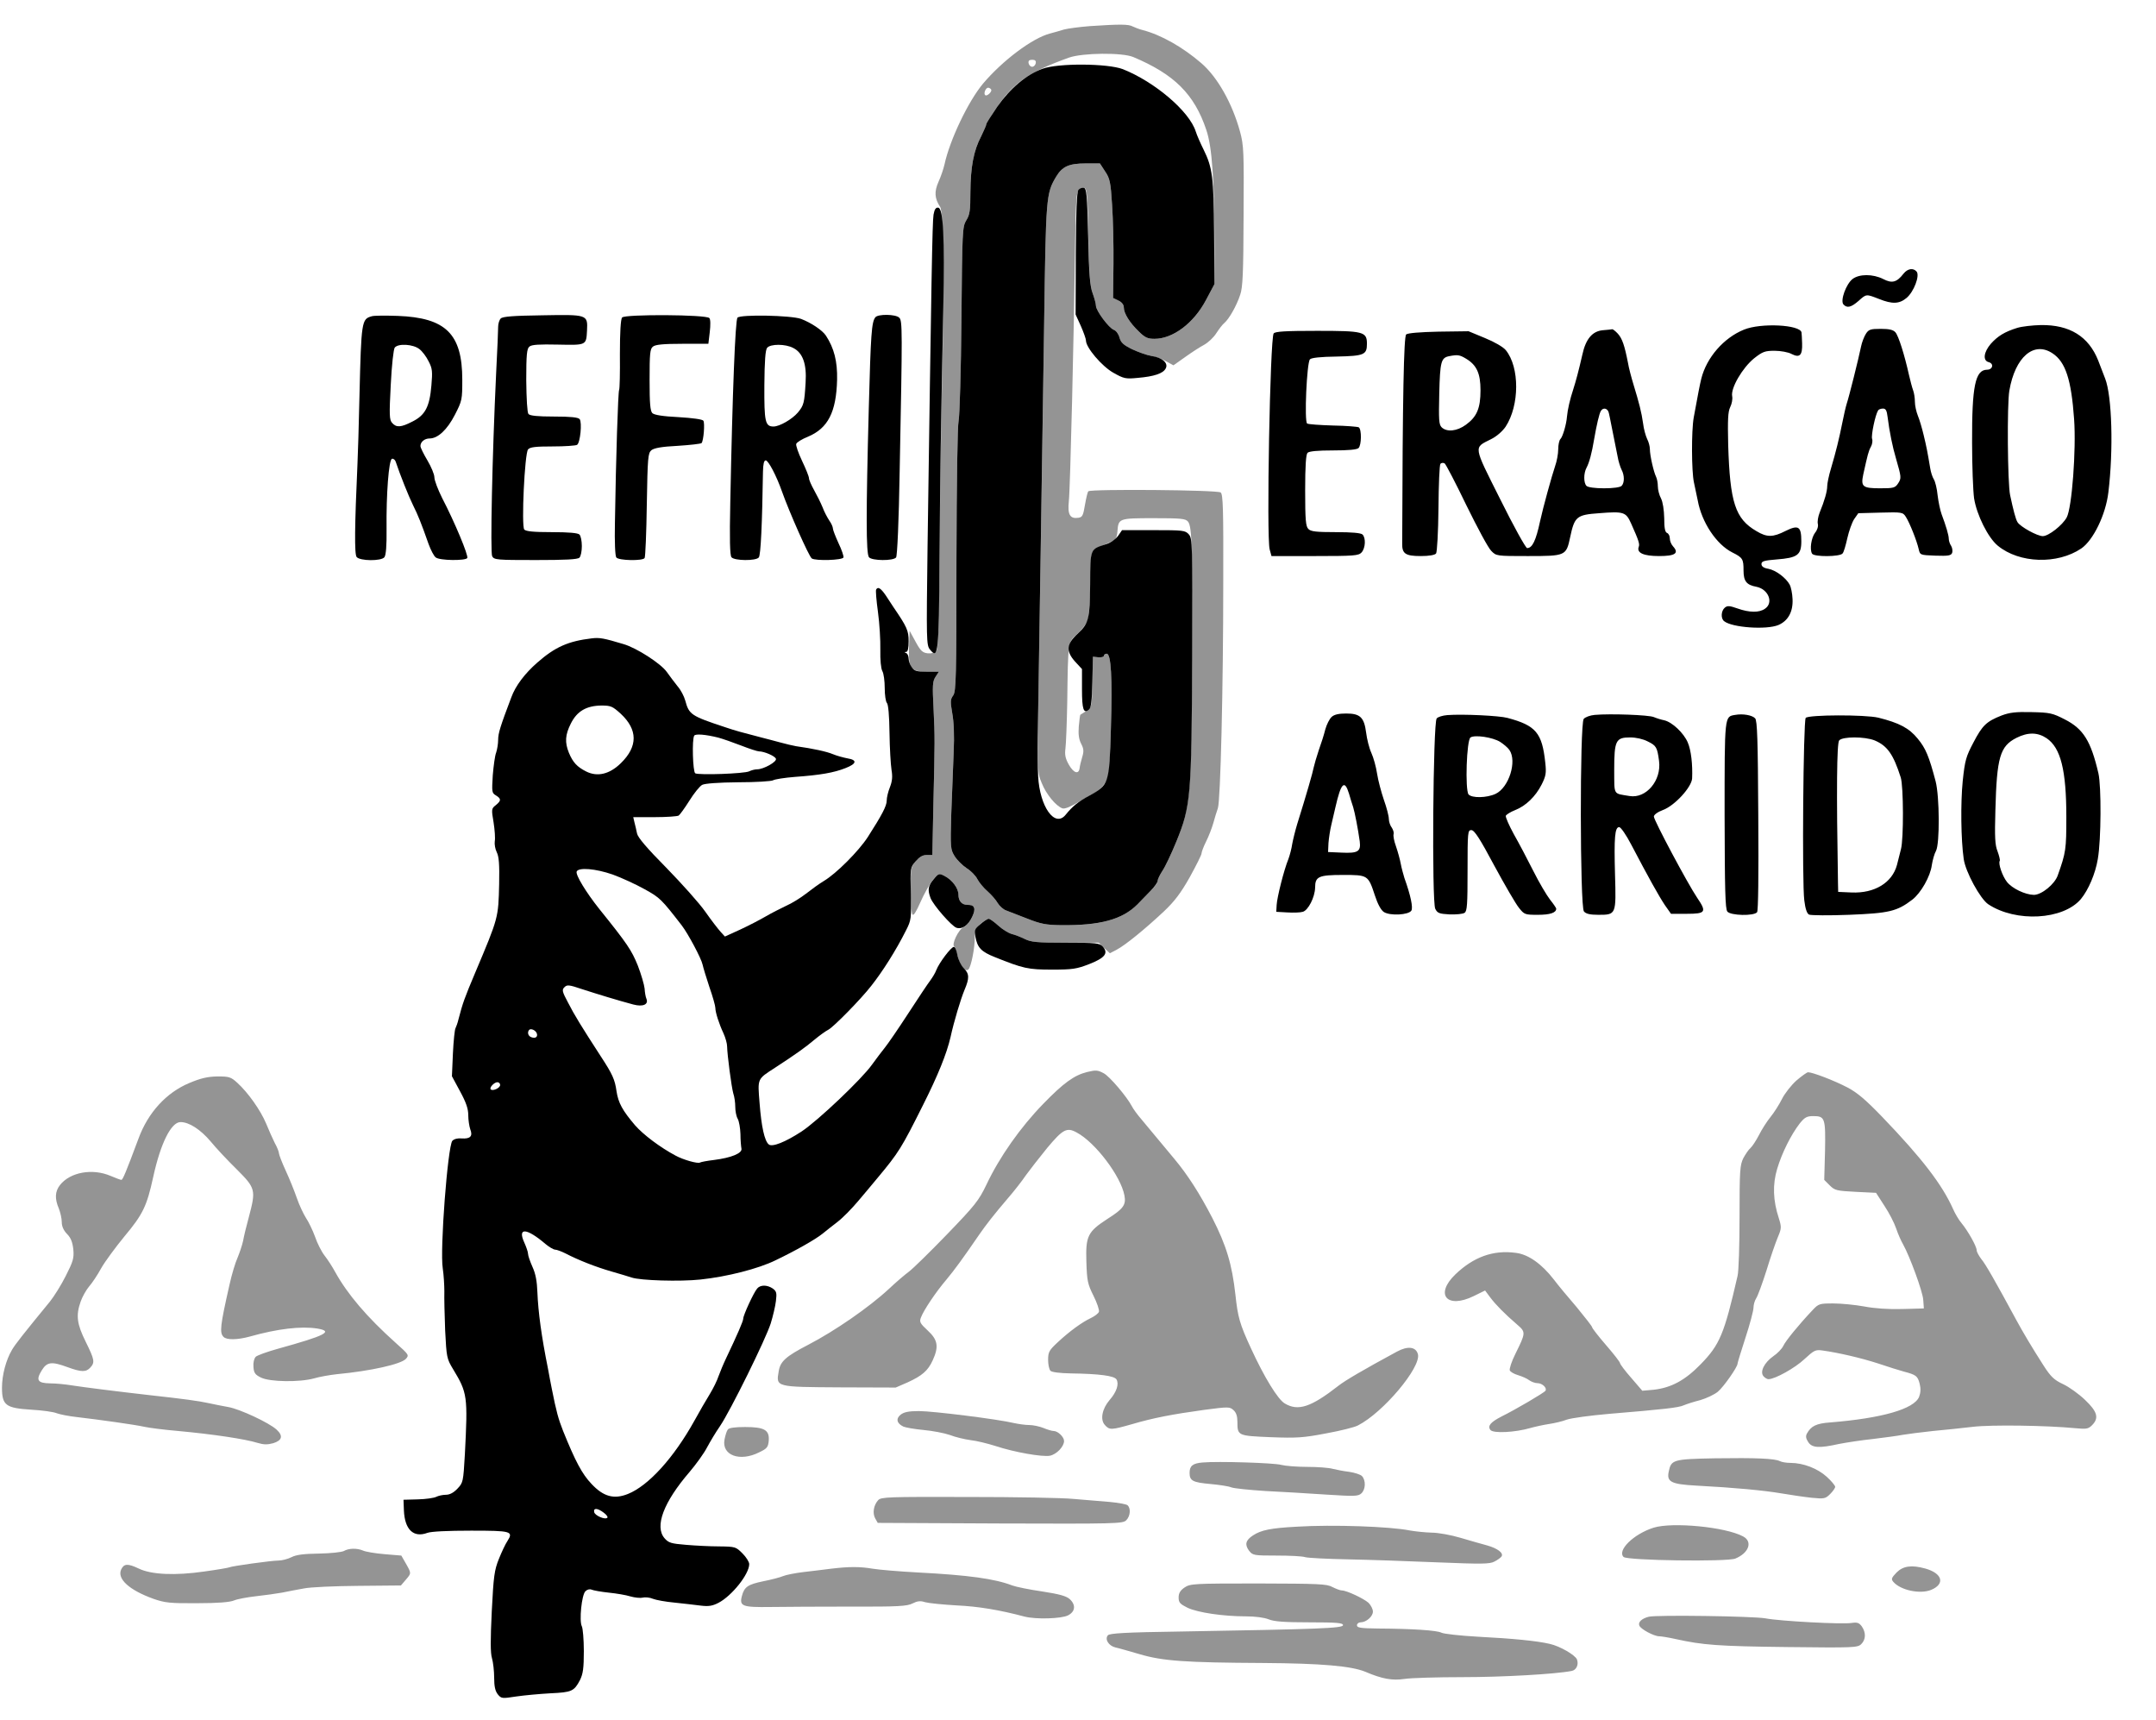
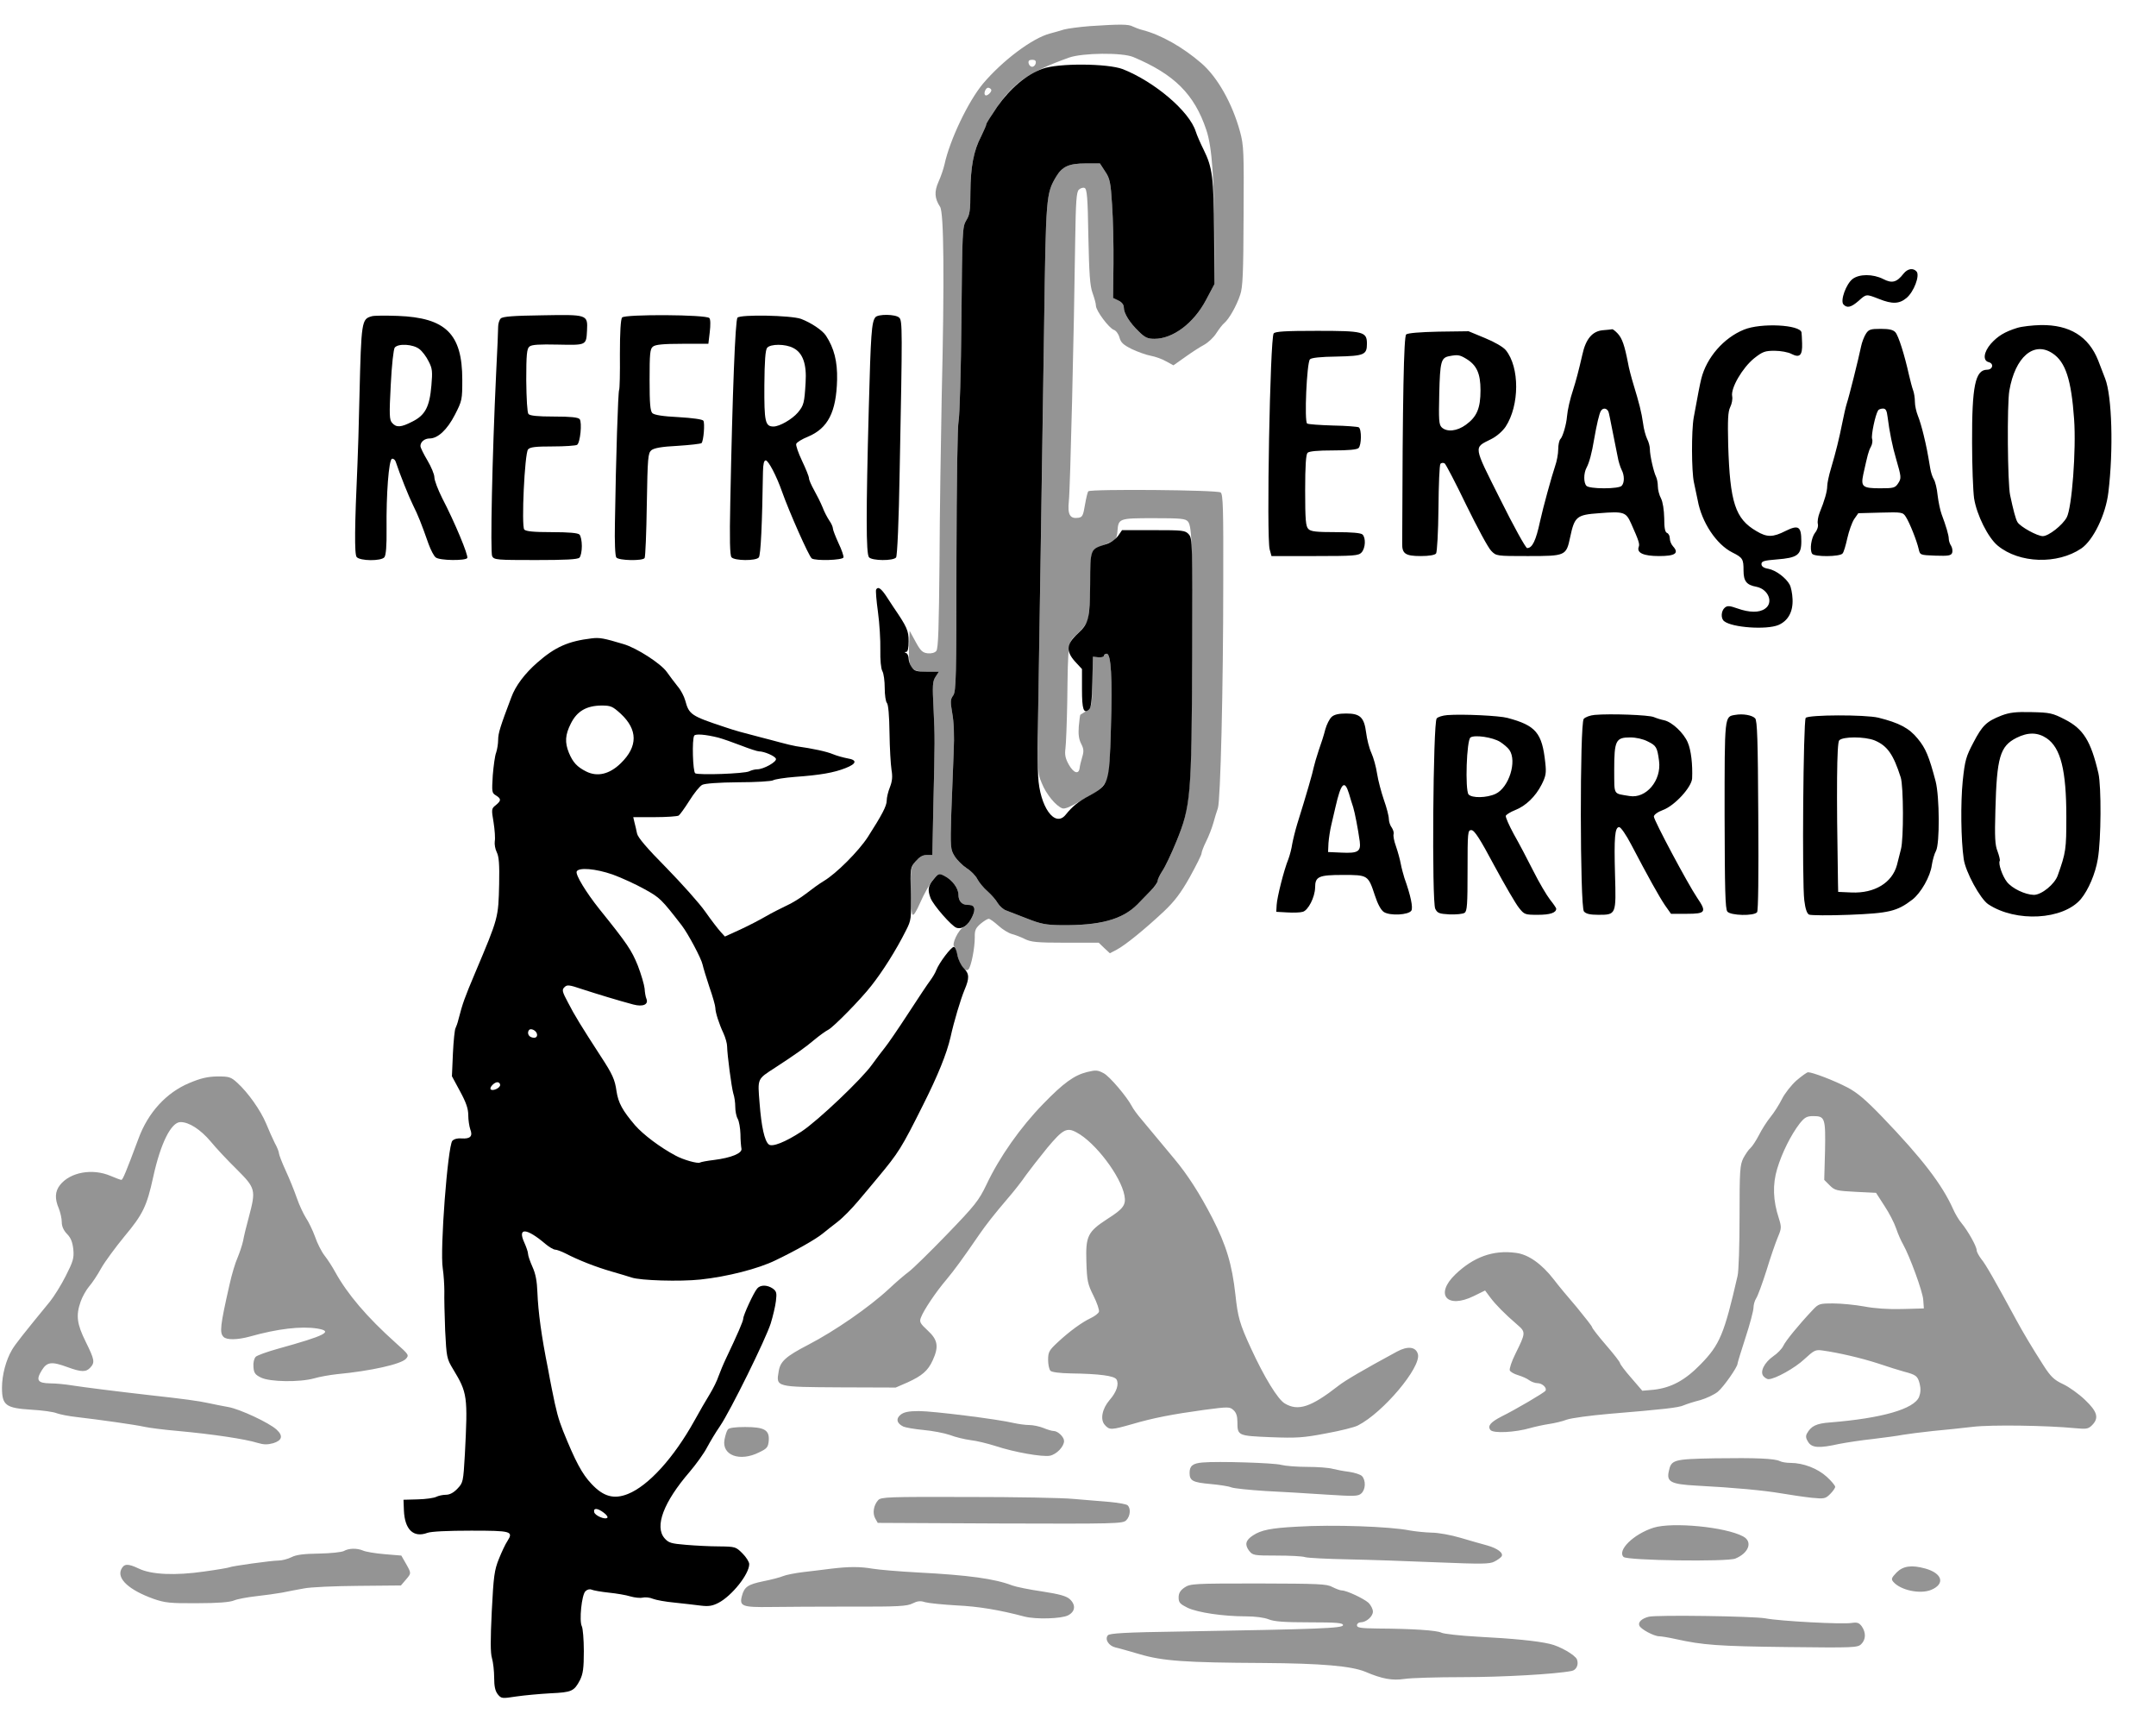
<svg xmlns="http://www.w3.org/2000/svg" viewBox="0 56 1082 863" role="img" aria-label="Refrigeração Garrido">
  <g id="agua" transform="translate(0,950) scale(0.1,-0.1)" fill="currentColor" opacity=".42">
    <path d="M4520 1842 c-25 -20 -20 -44 14 -60 12 -5 58 -13 102 -17 43 -4 102 -15 131 -25 28 -11 75 -22 105 -26 29 -3 85 -17 123 -29 97 -32 236 -56 274 -49 34 7 71 46 71 74 0 20 -31 50 -52 50 -9 0 -32 7 -51 15 -20 8 -52 15 -72 15 -19 0 -54 5 -77 10 -78 19 -406 60 -476 60 -52 0 -75 -5 -92 -18z M3653 1768 c-6 -7 -13 -30 -17 -51 -15 -79 77 -113 174 -64 40 19 45 26 48 59 4 53 -22 68 -119 68 -49 0 -80 -4 -86 -12z M8606 1623 c-208 -4 -219 -7 -231 -65 -12 -53 10 -65 138 -72 191 -10 339 -24 427 -39 47 -8 115 -18 152 -22 63 -6 69 -5 93 19 14 14 25 30 25 36 0 6 -19 29 -42 50 -46 42 -118 70 -183 70 -20 0 -44 4 -53 9 -26 13 -119 17 -326 14z M6035 1602 c-49 -4 -65 -17 -65 -52 0 -40 16 -48 105 -56 44 -4 91 -11 105 -17 14 -5 90 -13 170 -18 80 -4 217 -12 305 -18 142 -9 161 -9 177 6 22 20 23 66 3 87 -8 8 -37 17 -63 21 -26 3 -63 10 -83 15 -20 6 -79 10 -130 10 -52 0 -110 5 -129 10 -34 10 -317 19 -395 12z M4407 1413 c-23 -26 -29 -65 -15 -91 l13 -23 614 -3 c581 -2 616 -1 633 16 21 21 24 61 6 76 -7 5 -47 12 -88 16 -41 3 -122 10 -180 15 -58 6 -299 10 -536 10 -398 1 -432 0 -447 -16z M6510 1280 c-133 -7 -181 -17 -222 -44 -37 -24 -42 -46 -20 -76 19 -24 23 -25 138 -25 66 0 130 -3 144 -8 14 -4 111 -9 215 -11 105 -2 306 -9 448 -15 223 -9 263 -9 287 4 16 8 32 20 36 26 10 17 -20 40 -73 55 -26 7 -86 24 -133 38 -47 14 -112 26 -145 26 -33 1 -82 6 -110 11 -99 20 -388 30 -565 19z M8299 1275 c-101 -32 -184 -114 -151 -147 18 -18 521 -25 561 -8 68 28 88 85 39 111 -89 48 -355 73 -449 44z M1726 1158 c-11 -6 -67 -12 -125 -13 -77 -1 -115 -6 -138 -18 -18 -9 -47 -17 -66 -17 -34 0 -236 -28 -246 -34 -3 -2 -60 -12 -126 -21 -145 -21 -266 -16 -329 15 -55 26 -74 25 -88 -5 -21 -47 40 -103 162 -147 58 -20 82 -23 220 -22 103 0 165 5 185 14 17 7 66 16 110 21 44 5 103 13 130 18 28 6 77 15 110 21 33 7 156 12 273 13 l214 2 24 28 c29 34 29 32 1 82 l-23 40 -84 7 c-47 4 -95 12 -108 18 -30 13 -72 12 -96 -2z M4170 1069 c-36 -5 -99 -12 -140 -17 -41 -5 -86 -14 -100 -20 -14 -6 -59 -18 -100 -26 -77 -16 -95 -28 -107 -75 -13 -50 3 -56 143 -54 71 1 253 2 405 2 237 -1 282 2 309 16 24 12 39 14 63 6 18 -5 88 -12 157 -16 110 -5 217 -23 341 -56 58 -15 186 -11 219 6 37 19 40 53 8 82 -17 15 -53 25 -138 38 -63 9 -131 23 -150 30 -88 34 -222 52 -470 65 -96 5 -200 14 -230 19 -64 11 -119 11 -210 0z M9518 1050 c-25 -26 -28 -33 -17 -46 36 -43 135 -64 191 -41 71 30 56 83 -30 107 -69 19 -111 13 -144 -20z M5945 975 c-22 -15 -30 -29 -30 -50 0 -26 7 -33 45 -52 51 -24 178 -43 293 -43 46 0 92 -6 114 -15 27 -11 77 -15 204 -15 139 0 169 -3 169 -14 0 -16 -121 -20 -812 -32 -282 -4 -359 -9 -368 -19 -17 -20 4 -53 38 -61 15 -3 70 -19 122 -34 115 -34 228 -42 620 -44 292 -2 441 -15 512 -44 84 -36 135 -45 196 -36 31 5 163 9 292 9 199 0 466 15 547 31 24 4 37 32 27 58 -9 22 -86 67 -137 78 -64 15 -186 27 -362 36 -88 5 -169 14 -181 20 -22 12 -148 20 -321 21 -85 1 -103 4 -103 16 0 8 8 15 18 15 28 0 62 29 62 54 0 12 -10 32 -22 44 -25 22 -110 62 -134 62 -8 0 -29 8 -47 17 -28 16 -70 17 -372 18 -325 0 -341 -1 -370 -20z M8274 828 c-35 -9 -54 -27 -47 -44 6 -18 74 -54 100 -54 10 0 47 -6 83 -14 135 -30 214 -36 559 -40 337 -4 354 -3 372 15 23 23 24 57 3 88 -14 19 -23 22 -51 18 -45 -8 -361 9 -433 23 -63 11 -548 18 -586 8z" />
  </g>
  <g id="icebergs" transform="translate(0,950) scale(0.1,-0.1)" fill="currentColor" opacity=".42">
    <path d="M5455 3561 c-64 -16 -118 -55 -218 -158 -116 -119 -221 -268 -287 -408 -38 -79 -57 -103 -198 -249 -85 -88 -171 -172 -190 -186 -19 -14 -65 -53 -101 -87 -99 -92 -271 -211 -406 -281 -112 -58 -139 -83 -147 -132 -14 -80 -16 -79 307 -81 l280 -1 60 26 c72 33 102 58 126 111 31 68 26 102 -25 149 -39 36 -43 44 -34 66 14 37 75 128 128 190 40 48 81 104 164 225 33 48 76 103 141 179 34 39 76 93 94 120 19 26 67 88 107 137 78 93 98 104 147 77 93 -49 222 -219 240 -316 9 -47 -5 -67 -84 -117 -100 -65 -111 -86 -107 -215 3 -96 6 -112 36 -172 18 -36 30 -72 27 -80 -3 -8 -21 -22 -40 -31 -45 -21 -108 -67 -167 -122 -43 -40 -48 -49 -48 -88 0 -23 5 -48 12 -55 7 -7 47 -12 102 -13 143 -2 218 -12 229 -30 14 -23 1 -63 -34 -103 -38 -44 -49 -99 -24 -126 23 -26 33 -25 135 4 109 32 204 50 363 72 122 16 128 16 147 -1 14 -12 20 -31 20 -59 0 -70 2 -70 167 -77 131 -5 163 -3 278 19 72 13 144 31 160 40 126 64 317 291 301 357 -10 38 -51 43 -106 13 -170 -92 -260 -145 -293 -171 -137 -107 -202 -129 -269 -89 -35 20 -104 133 -170 277 -57 123 -66 157 -78 269 -17 153 -46 248 -116 385 -63 122 -124 217 -191 297 -101 122 -132 158 -164 197 -20 23 -42 53 -49 67 -25 48 -113 151 -141 165 -30 16 -39 17 -84 6z M9016 3519 c-26 -23 -59 -65 -73 -93 -14 -28 -40 -69 -58 -91 -18 -22 -44 -63 -58 -91 -14 -27 -33 -56 -42 -64 -9 -7 -25 -31 -36 -51 -17 -35 -19 -61 -19 -293 0 -141 -4 -275 -10 -298 -67 -292 -89 -345 -186 -444 -78 -80 -147 -117 -235 -127 l-57 -5 -56 65 c-31 35 -56 69 -56 74 0 5 -31 45 -70 90 -38 44 -70 85 -70 90 0 4 -35 49 -77 100 -43 50 -95 112 -115 139 -61 79 -129 127 -192 134 -113 15 -211 -21 -302 -108 -105 -101 -43 -175 92 -109 l57 28 26 -35 c27 -36 72 -82 136 -137 43 -37 42 -41 -10 -146 -19 -38 -31 -75 -28 -83 3 -7 21 -18 42 -24 20 -6 45 -17 55 -25 11 -8 30 -15 42 -15 24 0 49 -24 40 -38 -6 -10 -151 -95 -222 -130 -54 -28 -70 -47 -54 -67 15 -18 125 -12 200 10 25 7 67 16 93 20 27 4 67 13 90 22 23 8 119 21 212 29 276 23 349 31 375 43 14 6 51 18 83 26 31 9 71 28 88 42 29 24 99 124 99 141 0 5 18 63 40 131 22 67 40 135 40 150 0 14 6 35 13 46 8 11 31 74 52 140 20 66 46 141 57 167 19 45 19 51 5 96 -29 88 -32 169 -8 248 24 80 69 170 113 227 25 31 36 37 68 37 59 0 62 -10 59 -175 l-4 -145 28 -28 c25 -25 35 -27 130 -32 l102 -5 42 -65 c24 -36 50 -87 59 -114 9 -27 25 -63 35 -80 33 -59 99 -238 101 -279 l3 -42 -109 -3 c-68 -2 -140 3 -191 13 -45 8 -114 15 -154 15 -70 0 -74 -1 -105 -34 -69 -73 -136 -155 -147 -180 -7 -14 -29 -37 -50 -51 -45 -32 -68 -78 -49 -100 7 -8 18 -15 25 -15 33 0 135 57 181 101 48 44 55 48 90 43 80 -11 192 -37 279 -65 50 -17 108 -35 130 -41 61 -16 69 -22 79 -61 6 -24 5 -45 -3 -66 -26 -61 -186 -107 -446 -128 -70 -5 -96 -18 -117 -56 -7 -13 -5 -25 7 -43 19 -29 55 -31 154 -9 36 7 113 19 171 25 58 7 125 16 150 21 25 4 92 13 150 19 58 5 148 15 201 21 92 11 371 7 515 -7 54 -5 64 -4 83 15 36 36 27 68 -35 127 -30 29 -80 65 -110 79 -45 21 -62 37 -98 93 -59 92 -104 168 -136 227 -104 192 -156 284 -177 308 -12 16 -23 36 -23 44 0 19 -43 96 -76 136 -13 15 -32 47 -42 70 -55 123 -155 254 -356 463 -82 85 -125 122 -175 148 -65 34 -174 76 -197 76 -6 0 -32 -19 -58 -41z M950 3506 c-115 -48 -207 -148 -255 -279 -63 -169 -79 -207 -86 -207 -4 0 -28 9 -54 20 -91 39 -203 19 -254 -46 -25 -32 -27 -68 -6 -117 8 -20 15 -51 15 -69 0 -21 9 -41 26 -59 20 -20 28 -42 32 -78 4 -44 -1 -60 -38 -133 -23 -46 -59 -103 -79 -128 -136 -166 -174 -214 -191 -243 -30 -51 -50 -126 -50 -190 0 -88 19 -102 146 -110 55 -3 113 -11 129 -18 17 -6 62 -15 100 -19 112 -13 297 -39 340 -49 22 -5 99 -15 170 -21 173 -16 335 -40 399 -60 30 -9 49 -9 78 -1 44 14 50 37 16 68 -38 35 -185 103 -241 113 -28 5 -74 14 -101 20 -50 11 -124 21 -296 40 -167 19 -333 40 -390 49 -30 5 -79 10 -108 10 -64 1 -73 16 -42 66 26 42 49 45 130 15 68 -25 92 -25 113 -2 24 26 22 39 -23 130 -44 89 -50 132 -25 202 8 23 27 57 42 75 16 18 43 59 61 92 18 32 71 104 117 160 92 110 112 151 144 298 37 169 90 275 137 275 43 0 100 -37 151 -97 26 -32 85 -95 131 -140 95 -95 97 -103 61 -239 -12 -43 -25 -97 -29 -120 -5 -23 -18 -61 -28 -85 -11 -24 -29 -84 -40 -134 -47 -207 -51 -242 -30 -263 16 -16 70 -15 132 2 139 39 256 53 339 40 82 -14 41 -35 -197 -101 -54 -15 -105 -33 -113 -41 -8 -9 -13 -29 -11 -51 2 -30 9 -39 38 -53 44 -22 194 -24 266 -4 27 8 78 17 114 21 170 16 322 50 347 77 17 19 15 21 -52 81 -143 128 -241 243 -303 355 -14 26 -38 63 -53 82 -15 19 -37 62 -48 95 -12 33 -33 76 -46 95 -12 19 -33 63 -45 98 -12 35 -37 97 -56 138 -19 41 -34 81 -34 87 0 7 -9 31 -21 52 -11 22 -31 67 -44 99 -28 66 -90 154 -144 203 -33 30 -41 32 -101 32 -49 -1 -83 -9 -140 -33z" />
  </g>
  <g id="letra-g" transform="translate(0,950) scale(0.1,-0.1)" fill="currentColor">
-     <path d="M5232 8595 c-81 -29 -162 -98 -227 -190 -30 -44 -55 -83 -55 -88 0 -5 -12 -32 -26 -61 -38 -72 -53 -154 -54 -280 0 -92 -3 -114 -21 -142 -19 -32 -20 -50 -24 -496 -2 -255 -9 -483 -14 -508 -6 -27 -10 -307 -11 -700 0 -591 -2 -658 -16 -679 -15 -20 -15 -31 -5 -90 8 -43 11 -111 7 -196 -3 -71 -8 -210 -12 -308 -5 -170 -4 -179 17 -213 12 -19 39 -46 60 -60 21 -13 46 -38 54 -55 9 -17 32 -45 51 -61 19 -17 42 -43 51 -59 9 -15 28 -32 42 -37 14 -5 62 -24 106 -41 68 -27 95 -32 170 -33 197 -2 307 28 384 105 17 18 47 48 66 68 19 19 35 42 35 50 0 8 11 30 24 50 13 19 44 84 69 145 73 179 77 226 80 925 2 575 1 598 -17 618 -18 20 -29 21 -177 21 l-158 0 -20 -29 c-12 -16 -38 -35 -59 -41 -82 -27 -80 -20 -81 -200 -2 -179 -7 -197 -63 -250 -56 -51 -59 -87 -14 -138 l36 -39 0 -101 c0 -102 8 -125 35 -102 11 9 15 44 17 138 l3 127 28 -3 c15 -1 27 2 27 8 0 5 6 10 14 10 22 0 29 -118 21 -379 -8 -274 -10 -280 -108 -333 -56 -30 -85 -54 -119 -96 -54 -67 -130 40 -138 193 -2 39 -3 126 -2 195 5 294 24 1522 32 2075 9 638 10 654 60 738 31 52 65 67 149 67 l71 0 26 -40 c24 -35 28 -55 35 -167 5 -71 8 -204 7 -298 l-2 -170 27 -13 c17 -8 27 -21 27 -35 0 -29 29 -76 75 -120 31 -31 45 -37 79 -37 93 0 197 79 258 194 l43 81 -2 258 c-2 278 -8 326 -53 417 -15 30 -33 71 -39 90 -32 102 -207 250 -366 313 -76 29 -324 31 -403 2z M5412 7987 c-8 -9 -12 -109 -13 -319 l-1 -306 26 -57 c14 -32 26 -65 26 -74 0 -35 80 -129 137 -161 53 -30 62 -32 123 -26 82 7 127 22 140 47 15 27 -17 55 -71 63 -24 4 -68 20 -98 34 -44 22 -56 33 -63 59 -5 18 -17 34 -28 38 -24 8 -90 96 -90 121 0 11 -8 39 -17 64 -13 35 -18 97 -22 285 -5 208 -8 240 -22 243 -9 1 -21 -3 -27 -11z M4685 7863 c-6 -35 -11 -327 -30 -1664 -6 -473 -6 -496 12 -518 41 -51 45 -22 48 446 3 434 7 667 19 1268 7 354 0 498 -25 503 -12 2 -19 -7 -24 -35z M4686 4529 c-28 -33 -32 -53 -16 -95 14 -36 106 -141 130 -149 29 -9 58 11 79 55 20 42 13 60 -24 60 -28 0 -45 19 -45 51 0 32 -31 74 -70 94 -27 14 -30 13 -54 -16z M4920 4303 c-28 -23 -31 -30 -25 -62 10 -56 29 -76 97 -103 144 -58 168 -63 288 -63 102 0 123 3 187 28 79 31 97 55 67 88 -16 17 -32 19 -186 19 -145 0 -174 3 -206 19 -20 10 -49 21 -65 25 -15 4 -45 22 -66 41 -21 19 -43 35 -49 35 -6 0 -25 -12 -42 -27z" />
+     <path d="M5232 8595 c-81 -29 -162 -98 -227 -190 -30 -44 -55 -83 -55 -88 0 -5 -12 -32 -26 -61 -38 -72 -53 -154 -54 -280 0 -92 -3 -114 -21 -142 -19 -32 -20 -50 -24 -496 -2 -255 -9 -483 -14 -508 -6 -27 -10 -307 -11 -700 0 -591 -2 -658 -16 -679 -15 -20 -15 -31 -5 -90 8 -43 11 -111 7 -196 -3 -71 -8 -210 -12 -308 -5 -170 -4 -179 17 -213 12 -19 39 -46 60 -60 21 -13 46 -38 54 -55 9 -17 32 -45 51 -61 19 -17 42 -43 51 -59 9 -15 28 -32 42 -37 14 -5 62 -24 106 -41 68 -27 95 -32 170 -33 197 -2 307 28 384 105 17 18 47 48 66 68 19 19 35 42 35 50 0 8 11 30 24 50 13 19 44 84 69 145 73 179 77 226 80 925 2 575 1 598 -17 618 -18 20 -29 21 -177 21 l-158 0 -20 -29 c-12 -16 -38 -35 -59 -41 -82 -27 -80 -20 -81 -200 -2 -179 -7 -197 -63 -250 -56 -51 -59 -87 -14 -138 l36 -39 0 -101 c0 -102 8 -125 35 -102 11 9 15 44 17 138 l3 127 28 -3 c15 -1 27 2 27 8 0 5 6 10 14 10 22 0 29 -118 21 -379 -8 -274 -10 -280 -108 -333 -56 -30 -85 -54 -119 -96 -54 -67 -130 40 -138 193 -2 39 -3 126 -2 195 5 294 24 1522 32 2075 9 638 10 654 60 738 31 52 65 67 149 67 l71 0 26 -40 c24 -35 28 -55 35 -167 5 -71 8 -204 7 -298 l-2 -170 27 -13 c17 -8 27 -21 27 -35 0 -29 29 -76 75 -120 31 -31 45 -37 79 -37 93 0 197 79 258 194 l43 81 -2 258 c-2 278 -8 326 -53 417 -15 30 -33 71 -39 90 -32 102 -207 250 -366 313 -76 29 -324 31 -403 2z M4686 4529 c-28 -33 -32 -53 -16 -95 14 -36 106 -141 130 -149 29 -9 58 11 79 55 20 42 13 60 -24 60 -28 0 -45 19 -45 51 0 32 -31 74 -70 94 -27 14 -30 13 -54 -16z" />
  </g>
  <g id="contorno-g" transform="translate(0,950) scale(0.1,-0.1)" fill="currentColor" opacity=".42">
    <path d="M5470 8809 c-52 -4 -111 -12 -130 -17 -19 -6 -51 -15 -70 -20 -89 -23 -239 -136 -337 -252 -74 -89 -166 -281 -193 -405 -5 -22 -18 -61 -30 -87 -22 -50 -20 -83 8 -126 19 -29 22 -362 8 -952 -4 -212 -10 -582 -11 -823 -3 -333 -6 -441 -16 -453 -7 -9 -25 -14 -43 -12 -26 3 -36 12 -61 58 l-30 55 -3 -79 c-4 -109 8 -126 89 -126 l61 0 -17 -26 c-15 -23 -16 -43 -10 -158 7 -147 7 -157 -1 -493 l-5 -243 -29 0 c-19 0 -36 -10 -54 -31 -25 -29 -26 -37 -26 -142 0 -62 4 -118 9 -125 5 -9 18 11 40 61 18 41 46 91 62 111 29 35 31 35 59 21 39 -20 70 -62 70 -94 0 -32 17 -51 45 -51 12 0 26 -5 32 -11 15 -15 -21 -87 -51 -101 -26 -11 -62 -88 -47 -97 5 -4 12 -23 16 -44 9 -47 39 -87 55 -71 14 14 32 107 32 161 -1 35 4 46 29 68 17 14 35 25 41 25 6 0 28 -16 49 -35 21 -19 51 -37 66 -41 16 -4 45 -15 65 -25 32 -16 61 -19 205 -19 l167 0 28 -27 28 -26 36 19 c43 23 140 102 235 191 53 50 85 92 130 172 32 58 59 112 59 119 0 7 10 34 23 60 13 26 29 67 36 92 7 25 17 59 23 75 13 39 27 595 27 1141 1 358 -1 434 -13 443 -15 13 -652 18 -664 6 -4 -3 -11 -34 -17 -68 -9 -54 -13 -62 -33 -65 -42 -6 -55 15 -48 83 7 59 26 851 32 1314 3 189 6 237 18 249 8 8 21 12 29 9 12 -5 16 -46 19 -244 4 -189 8 -247 21 -283 9 -25 17 -53 17 -64 0 -25 66 -113 90 -121 11 -4 23 -20 28 -38 7 -26 19 -37 63 -59 30 -14 72 -29 94 -33 22 -4 57 -16 77 -28 l37 -20 58 41 c32 23 75 51 96 62 20 11 48 37 61 58 13 20 31 44 40 51 24 20 62 87 80 142 13 37 16 110 17 395 2 325 1 354 -18 424 -39 142 -113 273 -194 343 -94 81 -202 142 -294 166 -17 4 -39 13 -50 18 -21 12 -64 12 -215 2z m217 -155 c207 -87 307 -187 367 -366 29 -86 40 -246 41 -583 l0 -190 -43 -81 c-61 -115 -165 -194 -258 -194 -34 0 -48 6 -79 37 -46 44 -75 91 -75 120 0 14 -10 27 -27 35 l-27 13 2 170 c1 94 -2 227 -7 298 -7 112 -11 132 -35 167 l-26 40 -71 0 c-84 0 -118 -15 -149 -67 -50 -84 -51 -100 -60 -738 -5 -330 -13 -897 -19 -1260 -17 -1036 -18 -981 7 -1044 22 -56 72 -116 104 -127 12 -4 43 9 86 35 37 22 74 43 84 46 9 4 28 23 41 43 25 36 25 43 32 273 8 261 1 379 -21 379 -8 0 -14 -5 -14 -10 0 -6 -12 -9 -27 -8 l-28 3 -3 -127 c-3 -139 2 -125 -60 -164 -2 -1 -5 -27 -8 -58 -3 -40 0 -65 12 -88 13 -25 14 -38 5 -67 -6 -20 -12 -45 -13 -56 -5 -33 -31 -23 -55 20 -17 31 -20 49 -16 80 3 22 7 126 9 230 4 309 3 302 50 344 22 20 45 50 52 66 7 17 13 97 14 190 3 180 -7 157 93 202 36 16 40 22 43 58 5 64 7 65 182 65 137 0 159 -2 172 -17 21 -25 23 -134 20 -753 -3 -622 -9 -682 -79 -854 -25 -61 -56 -126 -69 -145 -13 -20 -24 -42 -24 -50 0 -8 -13 -29 -30 -45 -16 -17 -46 -47 -66 -68 -81 -82 -188 -112 -389 -110 -75 1 -102 6 -170 33 -44 17 -92 36 -106 41 -14 5 -33 22 -42 37 -9 16 -32 42 -51 59 -19 16 -42 44 -51 61 -8 17 -33 42 -54 55 -21 14 -48 41 -60 60 -21 34 -22 43 -17 213 4 98 9 237 12 308 4 85 1 153 -7 196 -10 59 -10 70 5 90 14 21 16 88 16 679 1 393 5 673 11 700 5 25 12 253 14 508 4 446 5 464 24 496 18 28 21 50 21 142 1 126 16 208 54 280 14 29 26 56 26 60 0 5 25 45 55 89 85 123 160 174 360 246 68 24 267 26 322 3z m-489 -31 c-2 -10 -10 -18 -18 -18 -8 0 -16 8 -18 18 -2 12 3 17 18 17 15 0 20 -5 18 -17z m-224 -132 c7 -10 -22 -37 -30 -28 -9 8 3 37 15 37 5 0 12 -4 15 -9z" />
  </g>
  <g id="pinguim" transform="translate(0,950) scale(0.1,-0.1)" fill="currentColor">
    <path d="M4397 5982 c-3 -4 1 -54 9 -112 8 -58 13 -143 12 -190 -1 -52 3 -94 10 -107 7 -12 12 -50 12 -85 0 -35 5 -69 11 -75 7 -7 12 -65 13 -149 1 -77 6 -160 10 -186 6 -35 4 -57 -8 -88 -9 -22 -16 -52 -16 -67 0 -27 -24 -72 -95 -183 -47 -72 -158 -183 -220 -220 -22 -13 -62 -42 -90 -64 -27 -21 -72 -49 -100 -61 -27 -13 -73 -36 -102 -53 -29 -17 -87 -47 -128 -66 l-77 -35 -21 23 c-12 13 -47 58 -77 101 -30 43 -119 142 -196 221 -98 99 -143 152 -147 172 -3 16 -9 41 -13 56 l-6 26 108 0 c60 0 114 4 120 8 6 4 30 37 54 75 23 37 52 73 64 79 13 7 80 12 181 13 88 0 167 5 175 10 8 5 58 13 110 17 126 9 195 21 253 44 57 22 60 41 10 49 -21 4 -54 13 -73 21 -31 13 -99 28 -185 40 -16 3 -52 11 -80 19 -27 7 -70 19 -95 25 -100 26 -127 33 -180 51 -173 57 -182 64 -201 134 -6 22 -23 54 -38 71 -14 18 -39 50 -55 73 -30 42 -151 120 -216 139 -100 30 -121 34 -161 29 -117 -14 -183 -43 -272 -121 -63 -55 -110 -117 -131 -175 -55 -145 -66 -180 -66 -213 0 -20 -5 -49 -10 -64 -6 -14 -13 -66 -17 -114 -5 -83 -5 -89 16 -101 27 -17 27 -26 -1 -49 -22 -17 -22 -21 -11 -86 6 -38 9 -81 6 -95 -2 -15 2 -39 10 -55 11 -22 14 -60 12 -159 -4 -171 -3 -168 -120 -445 -54 -128 -63 -153 -84 -234 -4 -18 -12 -39 -15 -45 -4 -6 -10 -63 -13 -126 l-5 -115 41 -76 c30 -55 41 -87 41 -119 0 -24 5 -56 10 -71 14 -35 0 -49 -43 -46 -21 2 -38 -3 -47 -12 -23 -29 -63 -547 -48 -640 5 -33 8 -85 8 -115 -1 -31 1 -119 4 -196 7 -136 8 -142 40 -195 72 -119 74 -135 59 -427 -8 -139 -9 -142 -37 -172 -20 -21 -39 -31 -59 -31 -15 0 -37 -5 -47 -10 -11 -6 -52 -12 -92 -13 l-73 -2 2 -53 c4 -97 48 -139 118 -113 19 7 103 11 219 11 203 0 214 -3 182 -53 -9 -13 -28 -53 -42 -88 -23 -57 -27 -86 -36 -263 -7 -144 -7 -210 1 -236 6 -21 11 -64 11 -98 0 -43 5 -66 18 -83 18 -22 21 -22 93 -11 41 6 118 13 172 16 107 5 118 10 148 67 15 31 19 59 19 144 0 59 -5 115 -10 125 -14 27 -1 158 18 176 9 9 21 12 31 8 9 -4 48 -11 86 -15 39 -4 87 -12 109 -19 21 -6 49 -9 61 -6 13 3 36 1 52 -6 15 -6 64 -15 108 -19 44 -5 103 -11 131 -15 40 -5 59 -2 90 14 67 35 154 144 154 194 0 11 -15 35 -34 54 -33 33 -36 34 -117 35 -46 0 -122 4 -168 8 -73 6 -86 10 -106 33 -51 59 -5 181 126 333 33 39 72 93 87 122 15 28 44 77 65 107 52 76 230 437 255 516 11 36 23 86 26 112 5 41 3 49 -16 63 -28 19 -62 19 -78 0 -18 -21 -70 -134 -70 -151 0 -13 -30 -81 -86 -199 -13 -27 -30 -68 -38 -90 -7 -22 -27 -62 -44 -90 -17 -27 -52 -88 -78 -135 -103 -185 -230 -325 -333 -366 -70 -28 -123 -13 -182 50 -48 50 -82 115 -143 266 -24 61 -34 97 -57 213 -5 26 -14 71 -19 100 -33 164 -49 284 -53 382 -2 57 -9 94 -25 129 -12 27 -22 56 -22 65 0 9 -9 35 -19 57 -35 77 12 73 107 -8 18 -15 40 -28 48 -28 8 0 32 -9 52 -19 65 -34 155 -69 232 -91 41 -12 86 -25 100 -30 44 -15 242 -21 345 -10 133 14 291 54 378 97 102 49 199 104 235 133 17 14 51 41 76 60 25 19 71 66 103 104 32 38 76 90 98 117 105 126 119 148 227 364 75 149 119 258 138 340 18 82 51 191 70 237 26 61 25 82 -4 111 -13 13 -27 42 -31 65 -4 23 -12 42 -18 41 -14 0 -74 -80 -88 -116 -5 -14 -19 -37 -30 -52 -11 -14 -61 -89 -111 -166 -50 -77 -103 -154 -117 -171 -14 -17 -43 -56 -65 -86 -50 -71 -271 -281 -353 -335 -81 -53 -148 -80 -165 -65 -21 17 -37 89 -46 207 -10 126 -13 119 78 178 103 67 152 102 197 140 24 20 57 44 71 51 26 14 161 151 214 219 57 72 125 179 175 279 26 51 27 59 24 184 -3 129 -3 131 24 162 19 22 35 32 55 32 l29 0 5 243 c8 336 8 346 1 493 -6 115 -5 135 10 158 l17 26 -60 0 c-52 0 -63 3 -76 22 -9 12 -16 32 -16 44 0 12 -6 25 -12 27 -10 4 -10 6 0 6 8 1 12 19 12 54 0 53 -8 71 -77 172 -7 11 -24 37 -38 58 -25 36 -39 45 -48 29z m-1282 -623 c86 -80 87 -164 1 -248 -57 -56 -118 -70 -174 -42 -46 23 -67 46 -87 94 -21 52 -19 90 10 147 31 62 78 89 153 90 48 0 56 -4 97 -41z m490 -120 c22 -6 74 -24 115 -40 41 -16 81 -29 89 -29 26 0 80 -23 85 -37 6 -15 -62 -53 -94 -53 -12 0 -30 -5 -40 -10 -23 -12 -253 -20 -271 -10 -12 8 -17 170 -5 189 7 10 57 6 121 -10z m-530 -687 c44 -16 116 -49 159 -73 78 -43 85 -50 188 -183 32 -42 98 -166 104 -196 3 -14 18 -64 34 -112 17 -48 30 -95 30 -105 0 -22 18 -79 41 -128 10 -22 18 -51 18 -65 1 -45 22 -204 31 -236 6 -17 10 -47 10 -68 0 -20 5 -47 12 -59 7 -12 13 -47 14 -77 0 -30 3 -63 5 -73 5 -23 -50 -46 -137 -57 -34 -4 -66 -10 -71 -13 -11 -7 -85 14 -123 35 -77 41 -162 105 -203 152 -63 74 -84 112 -93 171 -8 58 -20 85 -79 175 -96 148 -133 208 -164 269 -30 56 -32 65 -18 78 13 13 23 12 88 -10 77 -25 182 -57 257 -77 49 -13 78 0 66 29 -4 9 -8 32 -9 51 -2 19 -17 71 -34 115 -31 77 -53 110 -194 285 -66 83 -119 170 -113 187 9 22 95 15 181 -15z m-381 -797 c6 -18 -7 -27 -28 -19 -16 6 -21 25 -10 37 9 8 32 -2 38 -18z m-184 -259 c0 -15 -37 -32 -47 -22 -9 8 17 36 33 36 8 0 14 -6 14 -14z m520 -2146 c14 -10 22 -22 18 -25 -11 -12 -63 11 -66 28 -5 22 17 21 48 -3z" />
  </g>
  <g id="palavra-refrigeracao" transform="translate(0,950) scale(0.1,-0.1)" fill="currentColor">
    <path d="M9553 7567 c-34 -44 -58 -50 -102 -27 -52 26 -120 26 -154 0 -32 -25 -62 -107 -46 -127 18 -20 38 -16 76 17 40 36 38 35 103 10 67 -27 102 -25 138 5 37 31 67 111 51 132 -17 20 -45 16 -66 -10z M1865 7353 c-50 -14 -52 -24 -61 -400 -3 -144 -8 -297 -10 -340 -14 -310 -16 -454 -4 -468 17 -20 123 -21 139 -1 8 10 12 57 11 143 -2 173 11 345 27 351 7 2 16 -5 19 -15 22 -66 66 -176 87 -218 25 -50 41 -90 78 -195 11 -30 27 -61 36 -67 20 -16 149 -17 158 -3 7 12 -63 180 -126 301 -21 42 -39 89 -39 104 0 15 -16 53 -35 85 -19 32 -35 64 -35 72 0 21 21 38 46 38 41 0 88 43 127 119 36 70 37 76 37 176 0 230 -83 311 -324 320 -61 2 -120 2 -131 -2z m239 -164 c15 -11 36 -39 47 -62 19 -36 20 -51 14 -121 -9 -107 -31 -149 -95 -181 -58 -30 -81 -31 -102 -7 -14 15 -15 39 -7 191 5 101 14 179 20 187 18 22 92 17 123 -7z M2513 7342 c-7 -7 -13 -26 -13 -41 0 -15 -4 -119 -10 -231 -20 -422 -30 -901 -20 -921 10 -18 23 -19 218 -19 149 0 211 3 220 12 7 7 12 33 12 58 0 25 -5 51 -12 58 -8 8 -54 12 -139 12 -93 0 -129 4 -138 13 -15 19 2 382 19 402 10 12 38 15 124 15 61 0 116 4 122 8 16 10 26 113 13 129 -8 9 -44 13 -129 13 -82 0 -121 4 -128 13 -6 7 -10 75 -11 169 0 129 3 159 16 169 11 10 50 12 143 10 144 -3 142 -4 146 71 4 80 2 80 -224 76 -145 -2 -199 -6 -209 -16z M3122 7347 c-7 -9 -11 -73 -11 -184 1 -95 -1 -175 -4 -180 -5 -8 -16 -336 -21 -668 -2 -93 1 -165 7 -172 12 -16 133 -18 142 -3 4 6 9 127 11 268 4 238 6 258 23 273 14 11 51 18 132 22 62 4 116 10 120 14 10 12 17 99 9 112 -4 7 -55 14 -124 18 -81 4 -122 11 -132 20 -11 11 -14 49 -14 167 0 131 2 156 17 167 12 10 51 14 147 14 l131 0 7 59 c4 34 4 64 -2 70 -14 18 -424 20 -438 3z M3701 7346 c-11 -13 -25 -372 -36 -925 -4 -189 -2 -268 6 -277 15 -18 123 -19 137 -1 10 11 17 169 21 430 1 40 5 57 14 57 13 0 54 -78 81 -155 36 -102 136 -328 150 -337 19 -13 154 -9 159 5 2 6 -9 39 -25 72 -15 33 -28 66 -28 73 0 8 -8 26 -18 40 -10 15 -26 45 -34 67 -9 22 -28 60 -42 85 -14 25 -26 52 -26 60 0 9 -16 48 -35 88 -19 40 -32 78 -29 85 3 8 29 24 59 36 100 42 142 123 146 286 2 92 -15 158 -56 221 -18 27 -73 64 -125 84 -50 18 -305 23 -319 6z m280 -152 c48 -24 68 -81 62 -173 -6 -103 -9 -115 -39 -151 -29 -34 -92 -70 -122 -70 -42 0 -47 23 -46 207 1 122 5 177 14 188 17 20 92 20 131 -1z M4393 7348 c-19 -24 -23 -83 -33 -458 -14 -523 -14 -728 1 -746 15 -18 122 -19 136 -1 6 7 14 184 18 432 14 714 14 755 -2 771 -18 18 -107 19 -120 2z M8752 7286 c-101 -41 -187 -139 -214 -246 -8 -33 -16 -75 -38 -195 -12 -68 -11 -270 1 -325 5 -25 14 -65 19 -90 20 -111 94 -222 174 -262 52 -26 56 -33 56 -90 0 -54 15 -73 64 -82 61 -12 88 -80 44 -110 -29 -21 -79 -20 -138 1 -40 14 -51 15 -64 4 -19 -16 -21 -55 -3 -68 40 -32 212 -44 272 -19 49 21 74 67 71 130 -1 28 -8 61 -14 72 -19 35 -70 73 -107 80 -24 4 -35 12 -35 24 0 14 13 18 76 23 104 8 124 22 124 91 0 75 -14 84 -79 52 -63 -32 -93 -33 -146 -1 -107 62 -133 144 -142 432 -3 129 -1 167 10 190 8 16 13 40 10 55 -8 41 52 143 110 190 43 34 55 38 103 38 30 0 69 -7 85 -16 41 -21 55 -7 53 53 -1 26 -2 51 -3 55 -7 39 -204 49 -289 14z M10124 7295 c-64 -20 -98 -41 -133 -80 -36 -42 -41 -84 -11 -92 28 -7 21 -38 -8 -38 -59 -1 -76 -81 -75 -365 0 -118 5 -244 10 -280 13 -83 70 -198 119 -238 108 -89 299 -95 419 -14 60 41 123 170 136 282 26 214 18 483 -16 570 -7 19 -23 60 -35 91 -48 121 -143 180 -288 178 -42 -1 -95 -7 -118 -14z m177 -128 c65 -43 94 -132 108 -330 11 -154 -11 -445 -37 -493 -21 -39 -91 -94 -120 -94 -28 0 -113 47 -127 70 -9 14 -21 60 -37 135 -13 58 -16 458 -4 525 29 169 123 250 217 187z M8043 7283 c-52 -5 -85 -44 -102 -123 -19 -83 -32 -131 -46 -175 -16 -48 -28 -101 -31 -135 -3 -39 -21 -101 -33 -113 -6 -6 -11 -29 -11 -51 0 -23 -7 -61 -16 -86 -16 -47 -60 -206 -75 -275 -21 -98 -39 -135 -65 -135 -7 0 -67 108 -135 245 -137 273 -134 257 -47 301 29 14 58 40 74 63 70 107 71 298 1 384 -13 16 -56 41 -105 61 l-82 34 -150 -2 c-92 -2 -155 -7 -163 -14 -12 -10 -18 -315 -20 -1049 -1 -51 16 -63 93 -63 42 0 71 5 77 13 5 6 11 108 12 227 1 118 5 218 10 223 5 5 14 6 21 2 6 -4 55 -98 109 -210 55 -112 110 -215 125 -229 25 -26 27 -26 183 -26 191 0 193 1 213 95 22 103 32 112 145 120 125 10 135 6 161 -52 38 -85 44 -103 38 -117 -11 -30 24 -46 102 -46 81 0 102 14 70 49 -9 10 -16 27 -16 40 0 12 -6 24 -14 27 -10 4 -14 25 -14 74 -1 42 -7 81 -16 99 -9 16 -16 44 -16 61 0 16 -4 38 -9 48 -12 24 -31 107 -31 138 0 14 -6 37 -14 52 -7 15 -17 50 -20 77 -8 57 -20 103 -48 195 -11 36 -24 85 -28 110 -17 87 -29 122 -51 146 -12 13 -25 23 -28 22 -3 -1 -25 -3 -48 -5z m-685 -143 c53 -32 72 -74 72 -158 0 -90 -18 -133 -73 -173 -45 -33 -96 -38 -122 -13 -14 14 -15 38 -12 170 4 160 9 179 50 187 42 8 52 7 85 -13z m716 -272 c3 -13 8 -36 11 -53 8 -40 22 -109 33 -165 4 -25 14 -55 20 -67 15 -28 15 -66 0 -81 -7 -7 -42 -12 -88 -12 -46 0 -81 5 -88 12 -15 15 -15 63 0 91 14 26 27 75 38 142 13 75 26 130 34 143 12 20 35 13 40 -10z M9364 7265 c-9 -14 -20 -43 -24 -63 -13 -63 -61 -255 -72 -287 -5 -16 -15 -59 -22 -95 -16 -80 -32 -146 -57 -230 -11 -36 -19 -76 -19 -89 0 -26 -13 -72 -38 -133 -8 -20 -12 -46 -9 -57 3 -12 -3 -31 -14 -44 -19 -25 -28 -84 -15 -105 10 -17 140 -16 153 1 6 6 16 41 24 77 8 35 23 78 34 95 l21 30 111 3 c109 3 113 2 128 -22 18 -28 54 -117 64 -161 7 -30 7 -30 84 -33 65 -2 78 0 84 14 3 9 1 25 -5 35 -7 10 -12 26 -12 36 0 17 -14 65 -36 123 -7 19 -16 62 -20 95 -3 33 -12 69 -19 80 -7 11 -15 36 -18 55 -14 84 -19 109 -33 167 -8 34 -21 78 -29 97 -8 20 -15 51 -15 70 0 19 -4 45 -9 58 -5 13 -14 48 -21 78 -22 99 -52 195 -68 213 -11 12 -30 17 -73 17 -52 0 -61 -3 -75 -25z m109 -417 c9 -73 25 -151 42 -208 27 -94 28 -99 11 -125 -15 -23 -23 -25 -90 -25 -89 0 -98 8 -85 70 22 99 26 116 38 138 7 12 10 31 6 41 -5 17 16 119 30 141 3 6 14 10 25 10 14 0 19 -10 23 -42z M6392 7267 c-18 -22 -37 -1024 -20 -1084 l9 -33 218 0 c198 0 219 2 234 18 20 22 22 73 5 90 -8 8 -53 12 -134 12 -98 0 -126 3 -138 16 -13 13 -16 45 -16 193 0 124 4 181 12 189 8 8 51 12 128 12 77 0 120 4 128 12 15 15 16 94 1 104 -6 3 -64 8 -129 9 -66 2 -124 6 -130 10 -15 9 -2 305 14 322 7 8 54 13 135 14 137 3 151 9 151 64 0 61 -17 65 -251 65 -157 0 -209 -3 -217 -13z" />
  </g>
  <g id="palavra-garrido" transform="translate(0,950) scale(0.1,-0.1)" fill="currentColor">
    <path d="M10045 5350 c-76 -30 -96 -49 -141 -135 -37 -70 -43 -89 -54 -194 -11 -110 -9 -294 5 -391 9 -65 83 -200 123 -227 139 -92 376 -79 465 26 38 46 73 128 85 201 17 97 18 365 3 430 -38 163 -76 223 -168 270 -62 32 -75 35 -168 37 -79 2 -110 -2 -150 -17z m226 -114 c71 -48 99 -161 99 -395 0 -162 -2 -178 -43 -293 -15 -44 -81 -98 -120 -98 -44 1 -109 32 -135 65 -23 29 -45 93 -36 106 2 4 -3 25 -11 47 -13 32 -15 70 -11 208 7 265 23 320 106 362 58 29 106 28 151 -2z M6683 5343 c-11 -10 -25 -38 -32 -63 -6 -25 -21 -72 -33 -105 -11 -33 -22 -71 -25 -85 -4 -23 -36 -135 -83 -285 -10 -33 -21 -78 -25 -100 -3 -22 -12 -56 -19 -75 -23 -56 -57 -193 -59 -230 l-2 -35 54 -3 c30 -2 66 -1 79 3 27 7 61 73 62 122 0 55 18 63 139 63 126 0 127 0 161 -103 14 -43 30 -73 45 -83 31 -20 124 -15 138 7 9 15 -3 75 -35 164 -5 17 -14 48 -18 70 -4 22 -15 62 -24 88 -10 27 -15 55 -12 62 2 7 -2 21 -9 32 -8 10 -15 30 -15 44 0 14 -11 57 -25 96 -13 38 -29 98 -34 131 -5 34 -18 81 -29 105 -11 24 -22 69 -26 101 -10 77 -30 96 -100 96 -37 0 -60 -5 -73 -17z m87 -385 c7 -24 16 -54 21 -68 8 -26 24 -107 33 -172 6 -50 -8 -60 -91 -56 l-68 3 2 45 c2 25 8 65 14 90 6 25 15 65 21 90 28 123 46 140 68 68z M7263 5352 c-23 -2 -47 -9 -53 -17 -18 -22 -25 -921 -7 -955 11 -22 20 -25 72 -28 33 -1 67 2 75 8 13 8 15 43 15 212 0 194 1 203 19 203 15 0 42 -41 115 -178 53 -98 109 -194 124 -212 27 -34 30 -35 95 -35 61 0 92 10 92 31 0 3 -14 24 -31 45 -17 22 -55 86 -84 144 -29 58 -73 141 -98 185 -24 44 -42 85 -40 92 3 6 23 19 46 28 54 21 103 68 134 129 21 42 24 57 18 110 -16 149 -47 186 -190 224 -40 11 -224 20 -302 14z m265 -134 c17 -11 39 -29 47 -41 39 -56 -2 -188 -69 -220 -45 -21 -119 -22 -136 -3 -18 23 -10 274 10 286 22 14 110 1 148 -22z M8003 5353 c-23 -2 -47 -11 -55 -20 -20 -24 -19 -942 1 -966 10 -12 30 -17 72 -17 90 0 90 0 84 203 -5 185 -1 237 21 237 8 0 35 -39 60 -87 86 -164 139 -259 169 -304 l31 -44 79 0 c96 0 101 9 52 81 -46 68 -217 388 -217 407 0 9 19 23 46 33 59 22 143 114 146 158 3 70 -5 142 -22 181 -20 47 -78 102 -118 111 -15 3 -38 10 -52 16 -25 11 -219 18 -297 11z m266 -133 c43 -21 48 -29 57 -98 13 -98 -65 -190 -148 -176 -84 14 -76 1 -77 131 0 148 8 163 80 163 30 0 65 -8 88 -20z M8708 5353 c-54 -9 -53 1 -53 -503 1 -376 3 -471 14 -484 17 -20 133 -23 149 -3 6 8 8 181 6 486 -2 377 -5 477 -16 487 -15 16 -62 24 -100 17z M9062 5338 c-12 -16 -19 -828 -7 -916 5 -41 13 -66 24 -71 9 -4 99 -5 201 -1 200 8 240 17 317 76 43 33 91 117 98 174 4 25 13 57 21 71 19 36 18 272 -2 349 -33 125 -50 166 -90 214 -43 53 -93 79 -197 105 -67 16 -351 15 -365 -1z m346 -113 c64 -27 94 -70 131 -186 14 -44 15 -308 1 -360 -5 -22 -15 -57 -20 -79 -24 -89 -112 -143 -228 -138 l-67 3 -1 45 c-8 465 -6 701 6 715 17 20 128 20 178 0z" />
  </g>
</svg>
